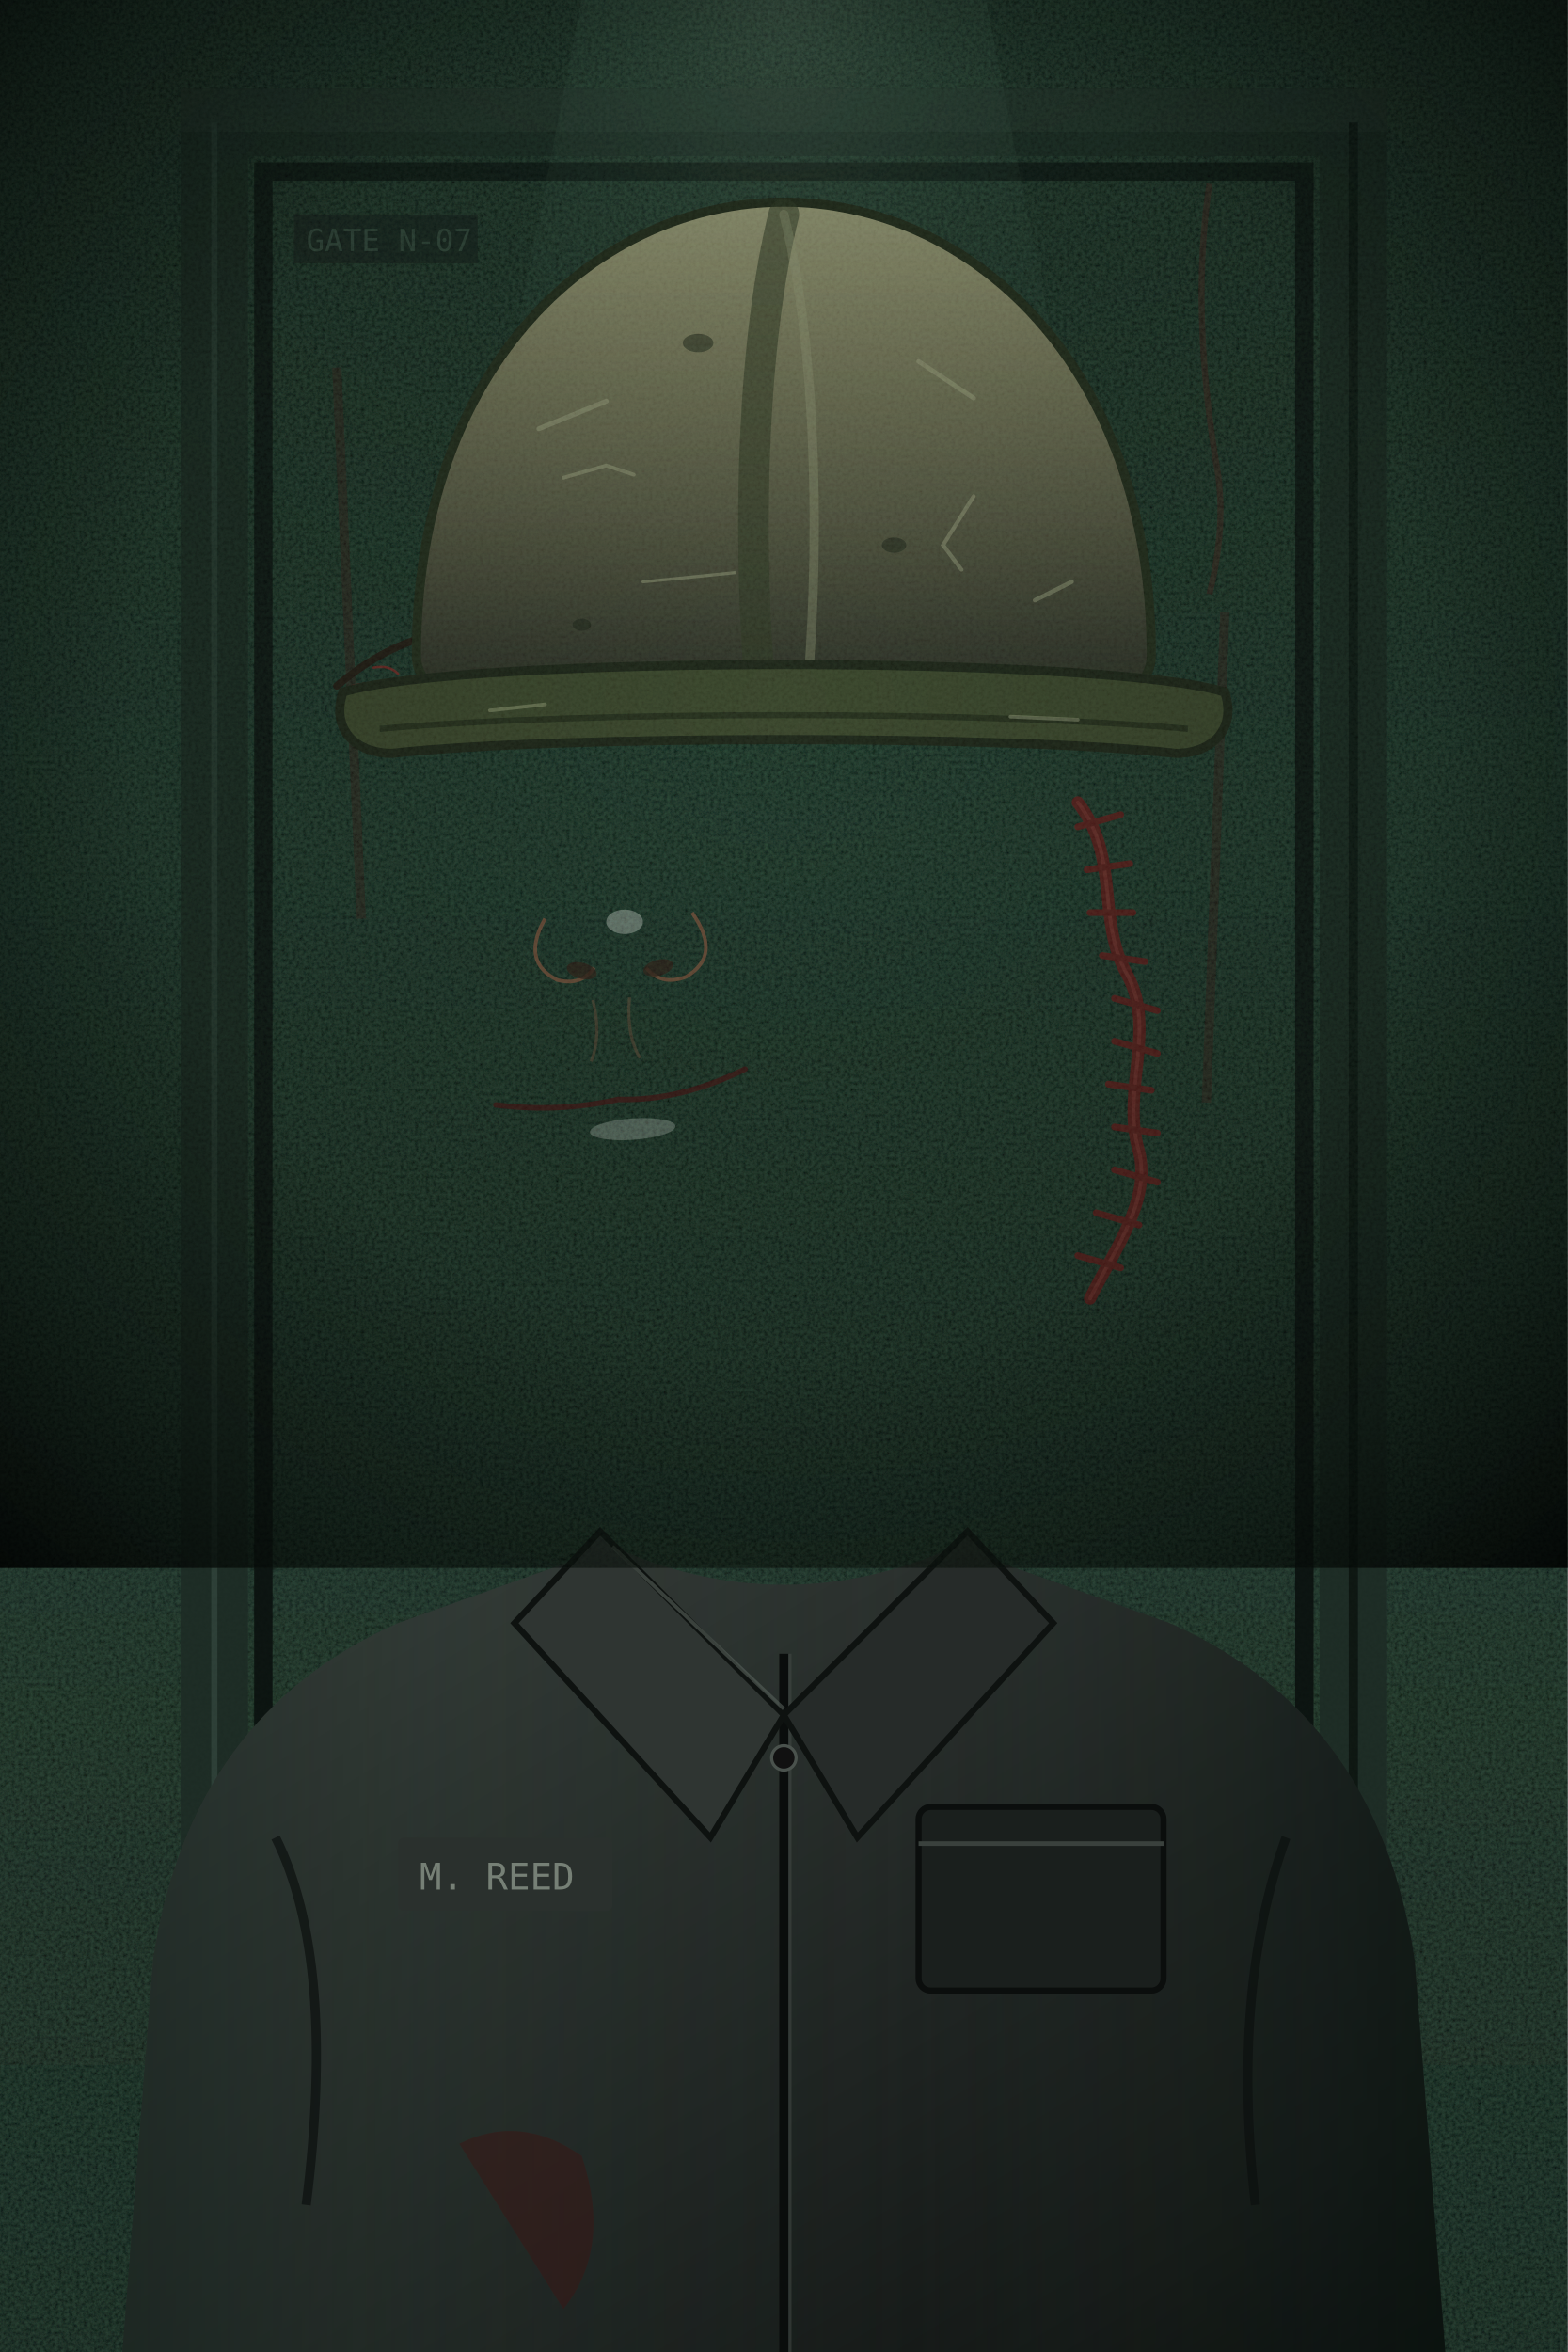
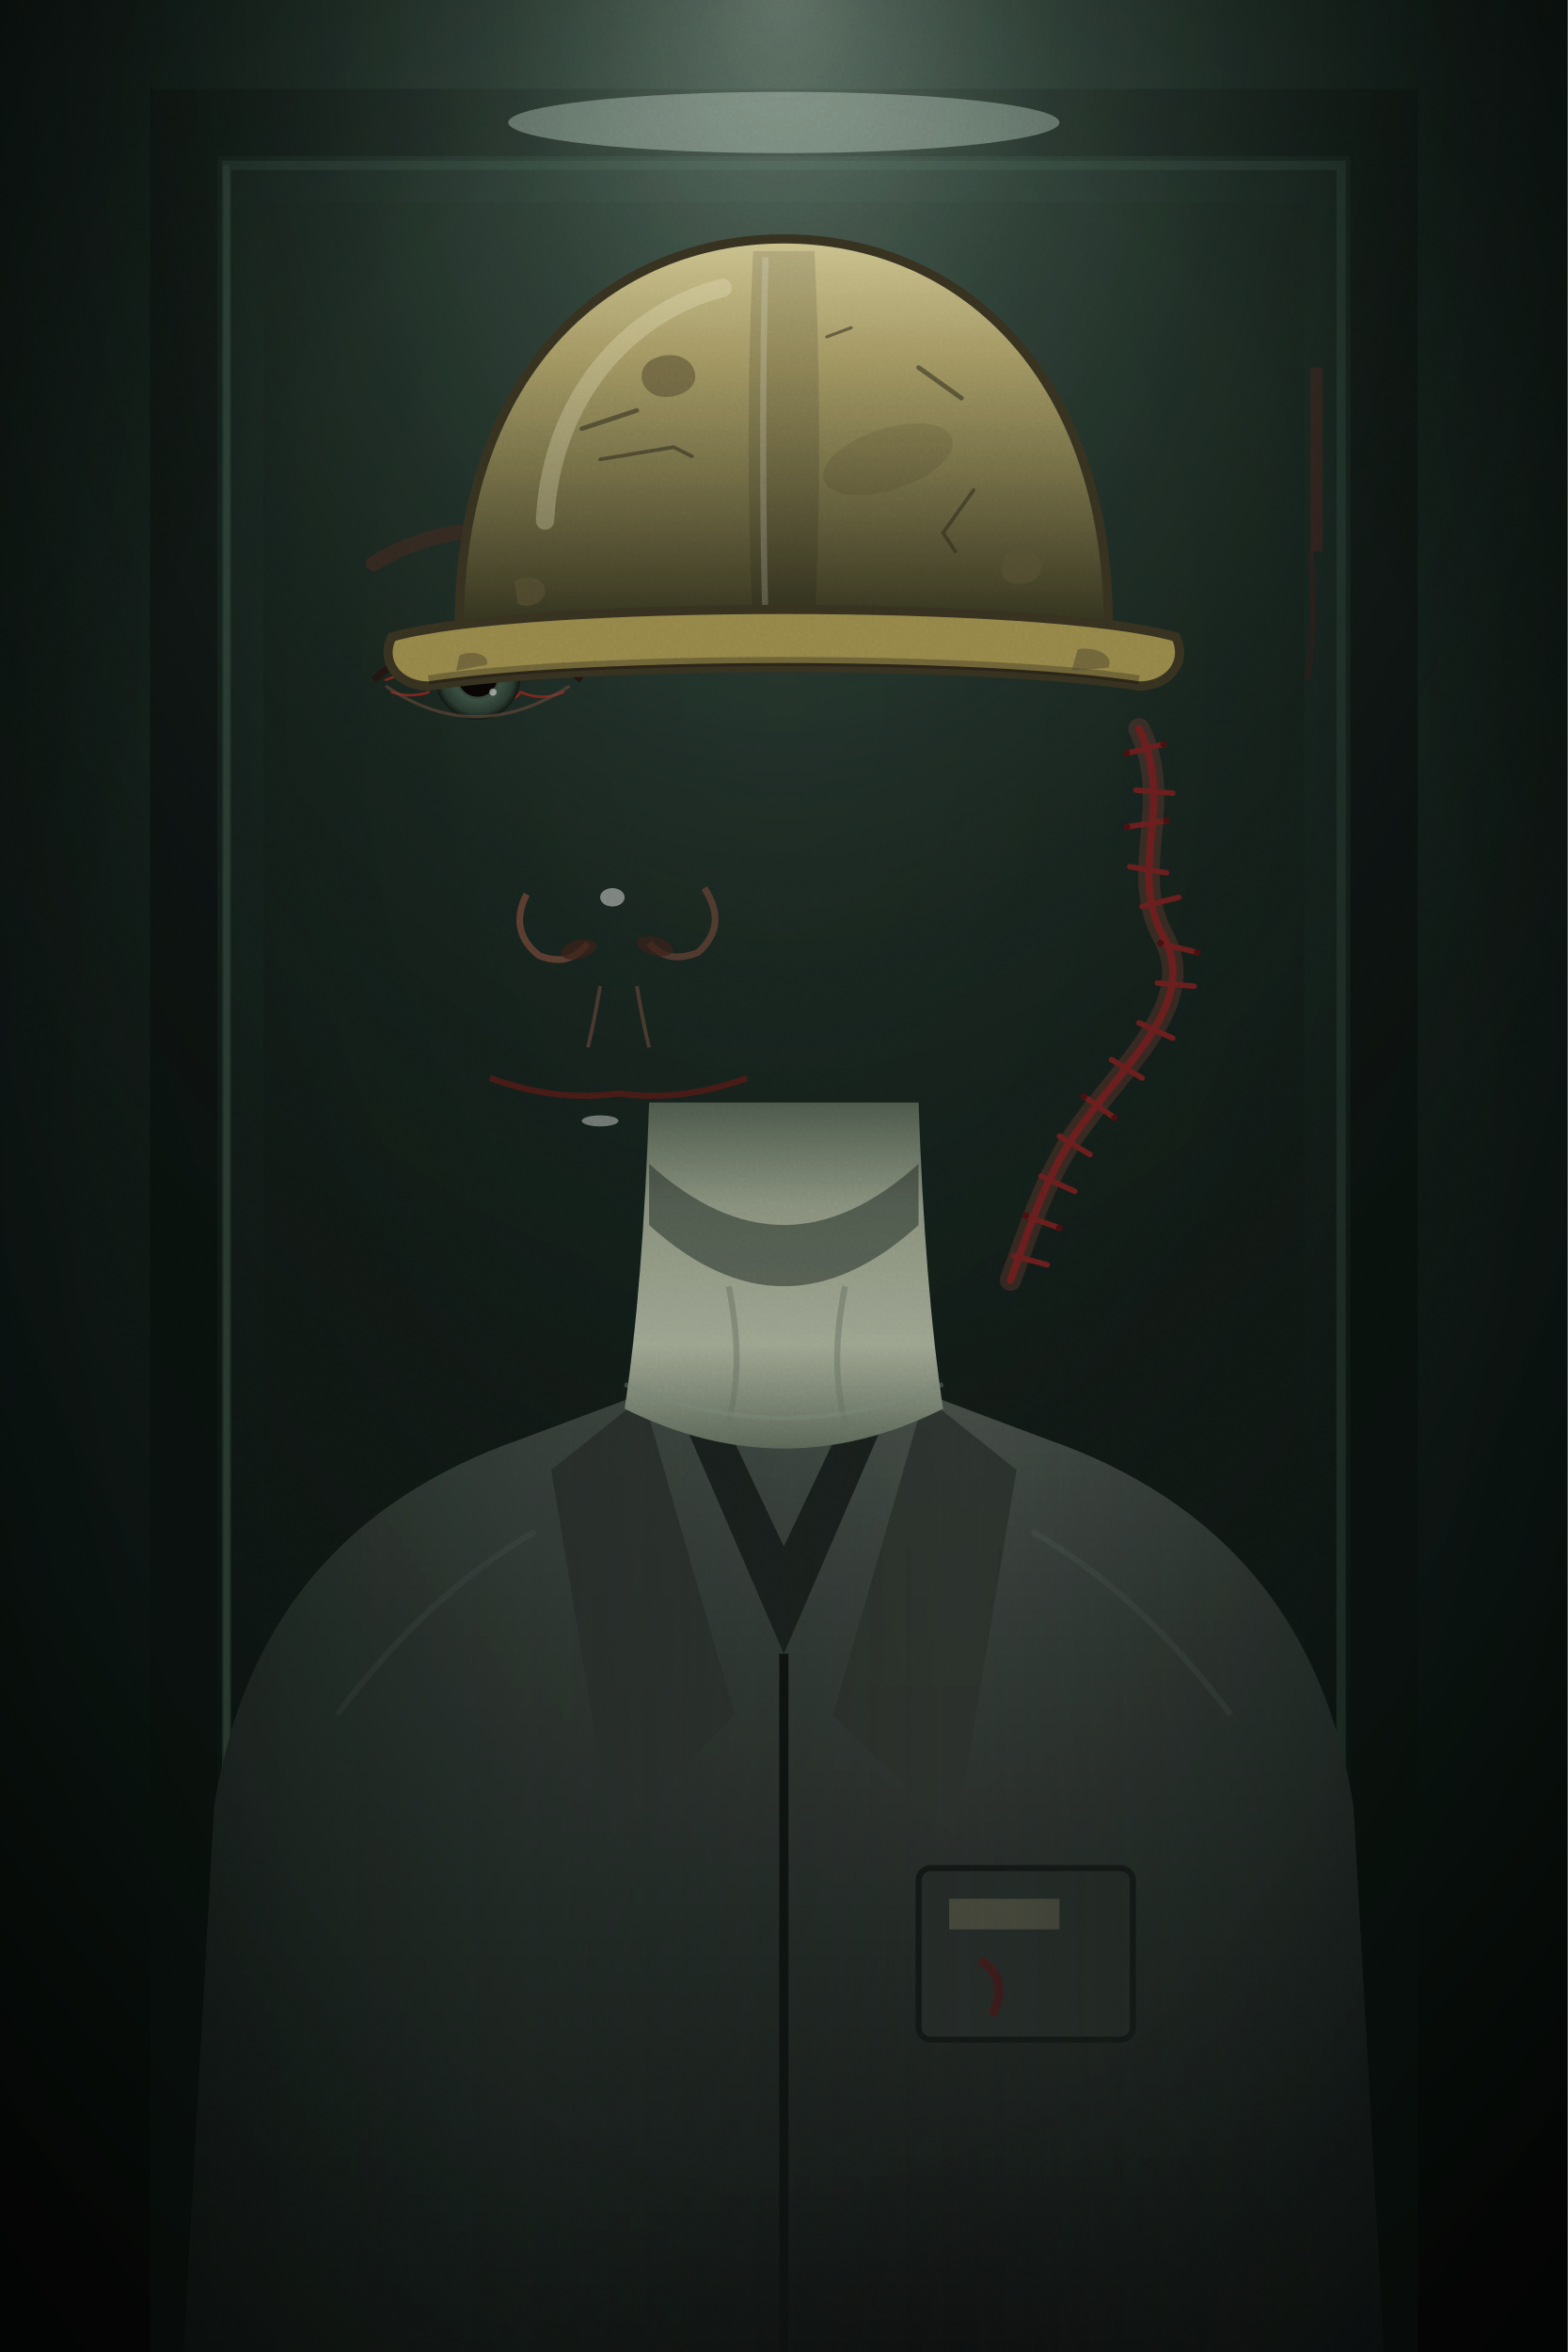
<svg xmlns="http://www.w3.org/2000/svg" viewBox="0 0 512 768" width="512" height="768">
+ ```svg
+ 
  <defs>
-     <linearGradient id="bg" x1="0" y1="0" x2="0" y2="1">
-       <stop offset="0" stop-color="#0b1512" />
-       <stop offset="0.35" stop-color="#11211c" />
-       <stop offset="0.7" stop-color="#0a1411" />
-       <stop offset="1" stop-color="#040807" />
-     </linearGradient>
-     <radialGradient id="topLight" cx="0.5" cy="0" r="0.8">
-       <stop offset="0" stop-color="#c8e6d2" stop-opacity="0.55" />
-       <stop offset="0.25" stop-color="#7fae95" stop-opacity="0.3" />
-       <stop offset="0.6" stop-color="#2f5446" stop-opacity="0.1" />
-       <stop offset="1" stop-color="#0b1512" stop-opacity="0" />
-     </radialGradient>
-     <radialGradient id="face" cx="0.48" cy="0.38" r="0.62">
-       <stop offset="0" stop-color="#e4e6d8" />
-       <stop offset="0.3" stop-color="#cfd3c2" />
-       <stop offset="0.6" stop-color="#a9b19f" />
-       <stop offset="0.85" stop-color="#7c8878" />
-       <stop offset="1" stop-color="#4d5a4d" />
-     </radialGradient>
-     <radialGradient id="forehead" cx="0.5" cy="0.3" r="0.6">
-       <stop offset="0" stop-color="#f1f2e6" stop-opacity="0.75" />
-       <stop offset="0.45" stop-color="#d6dacb" stop-opacity="0.35" />
-       <stop offset="1" stop-color="#b8c0ae" stop-opacity="0" />
-     </radialGradient>
-     <radialGradient id="socket" cx="0.5" cy="0.5" r="0.55">
-       <stop offset="0" stop-color="#3b4038" stop-opacity="0.85" />
-       <stop offset="0.4" stop-color="#5a5f52" stop-opacity="0.6" />
-       <stop offset="0.75" stop-color="#6e6a5e" stop-opacity="0.3" />
-       <stop offset="1" stop-color="#8a9180" stop-opacity="0" />
-     </radialGradient>
-     <radialGradient id="cheek" cx="0.5" cy="0.5" r="0.5">
-       <stop offset="0" stop-color="#9c8c84" stop-opacity="0.35" />
-       <stop offset="0.5" stop-color="#8f8a7e" stop-opacity="0.18" />
-       <stop offset="1" stop-color="#8a9180" stop-opacity="0" />
+     <radialGradient id="bg" cx="50%" cy="30%" r="80%">
+       <stop offset="0%" stop-color="#1f2b26" />
+       <stop offset="35%" stop-color="#15201c" />
+       <stop offset="70%" stop-color="#0c1411" />
+       <stop offset="100%" stop-color="#050807" />
+     </radialGradient>
+     <radialGradient id="topLight" cx="50%" cy="0%" r="70%">
+       <stop offset="0%" stop-color="#cfe6d6" stop-opacity="0.45" />
+       <stop offset="25%" stop-color="#8fb5a0" stop-opacity="0.25" />
+       <stop offset="60%" stop-color="#4a6b5a" stop-opacity="0.08" />
+       <stop offset="100%" stop-color="#000" stop-opacity="0" />
+     </radialGradient>
+     <radialGradient id="face" cx="50%" cy="38%" r="62%">
+       <stop offset="0%" stop-color="#e3e2d4" />
+       <stop offset="30%" stop-color="#cfd0bf" />
+       <stop offset="60%" stop-color="#a8ae9c" />
+       <stop offset="85%" stop-color="#7a8574" />
+       <stop offset="100%" stop-color="#4c574b" />
+     </radialGradient>
+     <linearGradient id="forehead" x1="0" y1="0" x2="0" y2="1">
+       <stop offset="0%" stop-color="#eef0e4" stop-opacity="0.55" />
+       <stop offset="40%" stop-color="#d8dccb" stop-opacity="0.3" />
+       <stop offset="100%" stop-color="#b9bfae" stop-opacity="0" />
+     </linearGradient>
+     <radialGradient id="socket" cx="50%" cy="45%" r="60%">
+       <stop offset="0%" stop-color="#5a5f52" stop-opacity="0.75" />
+       <stop offset="40%" stop-color="#6c6a5c" stop-opacity="0.5" />
+       <stop offset="75%" stop-color="#7d6a62" stop-opacity="0.2" />
+       <stop offset="100%" stop-color="#8a8a7a" stop-opacity="0" />
+     </radialGradient>
+     <radialGradient id="cheek" cx="50%" cy="50%" r="50%">
+       <stop offset="0%" stop-color="#9c6e66" stop-opacity="0.22" />
+       <stop offset="50%" stop-color="#8a7166" stop-opacity="0.1" />
+       <stop offset="100%" stop-color="#8a8a7a" stop-opacity="0" />
    </radialGradient>
    <linearGradient id="shade" x1="0" y1="0" x2="1" y2="0">
-       <stop offset="0" stop-color="#1a2620" stop-opacity="0.7" />
-       <stop offset="0.25" stop-color="#2b3a32" stop-opacity="0.3" />
-       <stop offset="0.6" stop-color="#2b3a32" stop-opacity="0" />
-       <stop offset="0.85" stop-color="#15201b" stop-opacity="0.35" />
-       <stop offset="1" stop-color="#0c1511" stop-opacity="0.75" />
-     </linearGradient>
-     <radialGradient id="eyeW" cx="0.45" cy="0.4" r="0.65">
-       <stop offset="0" stop-color="#eef0e4" />
-       <stop offset="0.5" stop-color="#d3d6c6" />
-       <stop offset="0.8" stop-color="#a8ad9a" />
-       <stop offset="1" stop-color="#6f7466" />
-     </radialGradient>
-     <radialGradient id="iris" cx="0.5" cy="0.5" r="0.5">
-       <stop offset="0" stop-color="#0a0c0a" />
-       <stop offset="0.3" stop-color="#1c241f" />
-       <stop offset="0.65" stop-color="#4a5c50" />
-       <stop offset="0.9" stop-color="#2d3830" />
-       <stop offset="1" stop-color="#141a16" />
+       <stop offset="0%" stop-color="#0d1512" stop-opacity="0.7" />
+       <stop offset="30%" stop-color="#1b2621" stop-opacity="0.35" />
+       <stop offset="65%" stop-color="#1b2621" stop-opacity="0.05" />
+       <stop offset="100%" stop-color="#0d1512" stop-opacity="0.55" />
+     </linearGradient>
+     <radialGradient id="eyeW" cx="50%" cy="40%" r="60%">
+       <stop offset="0%" stop-color="#f1f0e6" />
+       <stop offset="45%" stop-color="#dedbcd" />
+       <stop offset="80%" stop-color="#b5ae9f" />
+       <stop offset="100%" stop-color="#8e7c74" />
+     </radialGradient>
+     <radialGradient id="iris" cx="50%" cy="50%" r="50%">
+       <stop offset="0%" stop-color="#0a0d0b" />
+       <stop offset="28%" stop-color="#1c2620" />
+       <stop offset="55%" stop-color="#3d5145" />
+       <stop offset="85%" stop-color="#2a3a31" />
+       <stop offset="100%" stop-color="#101712" />
    </radialGradient>
    <linearGradient id="neck" x1="0" y1="0" x2="0" y2="1">
-       <stop offset="0" stop-color="#5c6758" />
-       <stop offset="0.3" stop-color="#8e9886" />
-       <stop offset="0.7" stop-color="#a4ad9a" />
-       <stop offset="1" stop-color="#6b7666" />
-     </linearGradient>
-     <linearGradient id="suit" x1="0" y1="0" x2="1" y2="1">
-       <stop offset="0" stop-color="#3a403d" />
-       <stop offset="0.3" stop-color="#2b312e" />
-       <stop offset="0.6" stop-color="#1e2321" />
-       <stop offset="0.85" stop-color="#141816" />
-       <stop offset="1" stop-color="#0b0e0d" />
+       <stop offset="0%" stop-color="#4f5a4e" />
+       <stop offset="30%" stop-color="#8d9483" />
+       <stop offset="70%" stop-color="#a3a896" />
+       <stop offset="100%" stop-color="#5e685b" />
+     </linearGradient>
+     <linearGradient id="suit" x1="0" y1="0" x2="0" y2="1">
+       <stop offset="0%" stop-color="#4a504c" />
+       <stop offset="25%" stop-color="#363c39" />
+       <stop offset="60%" stop-color="#232826" />
+       <stop offset="100%" stop-color="#101312" />
    </linearGradient>
    <linearGradient id="helmet" x1="0" y1="0" x2="0" y2="1">
-       <stop offset="0" stop-color="#c9c19a" />
-       <stop offset="0.3" stop-color="#9c9474" />
-       <stop offset="0.65" stop-color="#6b6550" />
-       <stop offset="1" stop-color="#34322a" />
+       <stop offset="0%" stop-color="#d3c796" />
+       <stop offset="30%" stop-color="#a99c68" />
+       <stop offset="65%" stop-color="#6f6844" />
+       <stop offset="100%" stop-color="#34331f" />
    </linearGradient>
    <linearGradient id="lip" x1="0" y1="0" x2="0" y2="1">
-       <stop offset="0" stop-color="#6e4a48" />
-       <stop offset="0.5" stop-color="#5a3432" />
-       <stop offset="1" stop-color="#3a2322" />
-     </linearGradient>
-     <radialGradient id="vig" cx="0.5" cy="0.45" r="0.75">
-       <stop offset="0" stop-color="#000" stop-opacity="0" />
-       <stop offset="0.55" stop-color="#000" stop-opacity="0.15" />
-       <stop offset="0.8" stop-color="#020604" stop-opacity="0.55" />
-       <stop offset="1" stop-color="#000" stop-opacity="0.9" />
+       <stop offset="0%" stop-color="#6b4a47" />
+       <stop offset="50%" stop-color="#8a5c56" />
+       <stop offset="100%" stop-color="#5a3e3b" />
+     </linearGradient>
+     <radialGradient id="vig" cx="50%" cy="45%" r="75%">
+       <stop offset="0%" stop-color="#000" stop-opacity="0" />
+       <stop offset="55%" stop-color="#000" stop-opacity="0.15" />
+       <stop offset="80%" stop-color="#050a07" stop-opacity="0.55" />
+       <stop offset="100%" stop-color="#000" stop-opacity="0.9" />
    </radialGradient>
    <filter id="grain" x="0" y="0" width="100%" height="100%">
-       <feTurbulence type="fractalNoise" baseFrequency="0.85" numOctaves="3" seed="7" result="noise" />
-       <feColorMatrix in="noise" type="matrix" values="0 0 0 0 0.6  0 0 0 0 0.75  0 0 0 0 0.65  0 0 0 0.28 0" result="tint" />
-       <feComposite in="tint" in2="SourceGraphic" operator="in" result="g" />
-       <feBlend in="SourceGraphic" in2="g" mode="overlay" />
+       <feTurbulence type="fractalNoise" baseFrequency="0.85" numOctaves="3" seed="7" result="n" />
+       <feColorMatrix in="n" type="matrix" values="0 0 0 0 0.5  0 0 0 0 0.55  0 0 0 0 0.5  0 0 0 0.35 0" result="g" />
+       <feComposite in="g" in2="SourceGraphic" operator="in" result="gc" />
+       <feBlend in="SourceGraphic" in2="gc" mode="overlay" />
    </filter>
  </defs>
  <rect width="512" height="768" fill="url(#bg)" />
-   <rect width="512" height="768" fill="url(#bg)" filter="url(#grain)" opacity="0.6" />
-   <g opacity="0.9">
-     <rect x="70" y="40" width="372" height="728" fill="none" stroke="#1d2b25" stroke-width="22" />
-     <rect x="86" y="56" width="340" height="712" fill="none" stroke="#0a110e" stroke-width="6" />
-     <rect x="59" y="29" width="394" height="14" fill="#26362f" />
-     <path d="M70 40 L70 768" stroke="#3a4e44" stroke-width="2" opacity="0.6" />
-     <path d="M442 40 L442 768" stroke="#0c1410" stroke-width="3" />
-     <path d="M110 120 L118 300 M400 200 L394 360" stroke="#4a1c1a" stroke-width="3" opacity="0.45" />
-     <path d="M395 60 q-6 40 2 90 q4 20 -2 44" stroke="#5a1e1c" stroke-width="2" fill="none" opacity="0.5" />
-     <rect x="96" y="70" width="60" height="16" fill="#1a2420" />
-     <text x="100" y="82" font-family="monospace" font-size="10" fill="#4f6a5c" opacity="0.7">GATE N-07</text>
-   </g>
-   <ellipse cx="256" cy="40" rx="260" ry="360" fill="url(#topLight)" />
-   <path d="M190 0 L322 0 L420 500 L92 500 Z" fill="url(#topLight)" opacity="0.35" />
+   <g opacity="0.85">
+     <rect x="60" y="40" width="392" height="740" fill="none" stroke="#0a110e" stroke-width="22" />
+     <rect x="74" y="54" width="364" height="720" fill="none" stroke="#2a3a32" stroke-width="3" opacity="0.6" />
+     <rect x="86" y="66" width="340" height="710" fill="#0e1714" opacity="0.55" />
+     <path d="M74 54 L74 774" stroke="#3b4f44" stroke-width="2" opacity="0.5" />
+     <path d="M430 120 L430 180" stroke="#4a1a1a" stroke-width="4" opacity="0.6" />
+     <path d="M428 180 q2 20 -1 42" stroke="#3a1414" stroke-width="2" fill="none" opacity="0.5" />
+   </g>
+   <rect width="512" height="768" fill="url(#topLight)" />
+   <ellipse cx="256" cy="40" rx="90" ry="10" fill="#dff2e6" opacity="0.35" />
  <g>
-     <path d="M40 768 L50 640 Q62 560 130 530 L200 505 Q256 530 312 505 L382 530 Q450 560 462 640 L472 768 Z" fill="url(#suit)" />
-     <path d="M40 768 L50 640 Q62 560 130 530 L200 505 Q256 530 312 505 L382 530 Q450 560 462 640 L472 768 Z" fill="url(#shade)" opacity="0.8" />
-     <path d="M256 540 L256 768" stroke="#0a0d0c" stroke-width="3" />
-     <path d="M258 540 L258 768" stroke="#454c48" stroke-width="1" opacity="0.5" />
-     <rect x="300" y="590" width="80" height="60" rx="4" fill="#1a1f1d" stroke="#0b0e0d" stroke-width="2" />
-     <path d="M300 602 L380 602" stroke="#3a413d" stroke-width="1.5" />
-     <rect x="130" y="600" width="70" height="24" rx="2" fill="#2a302d" />
-     <text x="137" y="617" font-family="monospace" font-size="12" fill="#8a9488" opacity="0.8">M. REED</text>
-     <path d="M150 700 q20 -10 40 4 q10 30 -6 50" fill="#3a1614" opacity="0.5" />
-     <path d="M90 600 Q110 640 100 720" stroke="#0c0f0e" stroke-width="3" fill="none" opacity="0.7" />
-     <path d="M420 600 Q402 650 410 720" stroke="#0c0f0e" stroke-width="3" fill="none" opacity="0.7" />
-     <path d="M196 500 L256 560 L232 600 L168 530 Z" fill="#2f3532" stroke="#0e1210" stroke-width="2" />
-     <path d="M316 500 L256 560 L280 600 L344 530 Z" fill="#262b29" stroke="#0e1210" stroke-width="2" />
-     <path d="M200 505 L256 558" stroke="#56605a" stroke-width="1.2" opacity="0.6" />
-     <circle cx="256" cy="574" r="4" fill="#111" stroke="#4a524d" stroke-width="1" />
-   </g>
+     <path d="M60 768 L70 590 Q84 500 170 470 L218 452 L294 452 L342 470 Q428 500 442 590 L452 768 Z" fill="url(#suit)" />
+     <path d="M218 452 L256 540 L294 452 L282 450 L256 505 L230 450 Z" fill="#1a1e1c" />
+     <path d="M210 456 L240 560 L200 600 L180 480 Z" fill="#2c322f" opacity="0.9" />
+     <path d="M302 456 L272 560 L312 600 L332 480 Z" fill="#2c322f" opacity="0.9" />
+     <path d="M256 540 L256 768" stroke="#0c0f0e" stroke-width="3" />
+     <rect x="300" y="610" width="70" height="56" rx="4" fill="#262b29" stroke="#141816" stroke-width="2" />
+     <rect x="310" y="620" width="36" height="10" fill="#6b6a55" opacity="0.5" />
+     <path d="M320 640 q10 6 4 18" stroke="#4a1616" stroke-width="3" fill="none" opacity="0.7" />
+     <path d="M110 560 Q140 520 175 500" stroke="#5a625d" stroke-width="2" fill="none" opacity="0.4" />
+     <path d="M402 560 Q372 520 337 500" stroke="#5a625d" stroke-width="2" fill="none" opacity="0.3" />
+     <path d="M60 768 L70 590 Q84 500 170 470 L218 452 L294 452 L342 470 Q428 500 442 590 L452 768 Z" fill="url(#shade)" />
+   </g>
+   <g>
+     <path d="M212 360 Q210 420 204 460 Q256 486 308 460 Q302 420 300 360 Z" fill="url(#neck)" />
+     <path d="M212 380 Q256 420 300 380 L300 400 Q256 440 212 400 Z" fill="#26302a" opacity="0.55" />
+     <path d="M238 420 Q244 450 236 470" stroke="#6a7466" stroke-width="2" fill="none" opacity="0.5" />
+     <path d="M276 420 Q270 450 278 470" stroke="#6a7466" stroke-width="2" fill="none" opacity="0.5" />
+     <path d="M204 452 Q256 474 308 452" stroke="#7a8a7c" stroke-width="1.5" fill="none" opacity="0.4" />
+   </g>
+   <g />```svg

-   ```svg
- 
- 
- 
- <ellipse cx="200" cy="140" rx="70" ry="28" fill="url(#highlightGrad)" opacity="0.55" />
-   <ellipse cx="190" cy="132" rx="30" ry="10" fill="#fff" opacity="0.18" />
-   <ellipse cx="150" cy="222" rx="44" ry="30" fill="url(#eyeSocketGrad)" opacity="0.75" />
-   <ellipse cx="252" cy="210" rx="36" ry="24" fill="url(#eyeSocketGrad)" opacity="0.75" />
-   <g id="leftEye">
-     <path d="M112,224 Q150,194 190,222 Q150,248 112,224 Z" fill="url(#eyeWhiteGrad)" />
-     <g stroke="#b3262a" stroke-width="0.8" fill="none" opacity="0.7" stroke-linecap="round">
-       <path d="M115,224 q8,-2 14,1 q5,2 9,-1" />
-       <path d="M118,229 q7,1 12,-2" />
-       <path d="M187,222 q-7,-3 -13,0 q-4,2 -8,0" />
-       <path d="M184,228 q-6,2 -11,-1 l-3,2" />
-       <path d="M122,218 q5,-1 8,2" />
-       <path d="M180,215 q-5,1 -7,4" />
-     </g>
-     <circle cx="152" cy="222" r="15" fill="url(#irisGrad)" />
-     <circle cx="152" cy="222" r="6.5" fill="url(#pupilGrad)" />
-     <circle cx="157" cy="216" r="3" fill="#fff" opacity="0.9" />
-     <circle cx="147" cy="227" r="1.2" fill="#fff" opacity="0.5" />
-     <path d="M110,224 Q150,190 192,221" fill="none" stroke="#2a1a14" stroke-width="2.4" stroke-linecap="round" />
-     <path d="M116,230 Q150,254 188,228 Q150,262 116,230 Z" fill="url(#shadowGrad)" opacity="0.5" />
-   </g>
-   <g id="rightEye">
-     <path d="M224,210 Q252,194 280,208 Q252,222 224,210 Z" fill="url(#eyeWhiteGrad)" />
-     <clipPath id="rEyeClip">
-       <path d="M224,210 Q252,194 280,208 Q252,222 224,210 Z" />
-     </clipPath>
-     <g clip-path="url(#rEyeClip)">
-       <circle cx="254" cy="211" r="10" fill="url(#irisGrad)" />
-       <circle cx="254" cy="211" r="4.5" fill="url(#pupilGrad)" />
-       <path d="M220,190 L284,190 L284,208 Q252,212 220,210 Z" fill="url(#lidGrad)" />
-     </g>
-     <path d="M223,210 Q252,213 281,207" fill="none" stroke="#2a1a14" stroke-width="2" stroke-linecap="round" />
-     <path d="M226,203 Q252,196 278,201" fill="none" stroke="#6b4a3a" stroke-width="1" opacity="0.6" />
-     <circle cx="258" cy="212" r="1.4" fill="#fff" opacity="0.7" />
-     <path d="M228,214 Q252,230 278,212 Q252,238 228,214 Z" fill="url(#shadowGrad)" opacity="0.55" />
-   </g>
-   <g id="nose">
-     <path d="M188,230 Q182,270 176,300 Q186,306 192,300 Q192,265 196,232 Z" fill="url(#shadowGrad)" opacity="0.55" />
-     <path d="M214,228 Q220,268 226,298 Q218,304 210,300 Q210,262 206,230 Z" fill="url(#shadowGrad)" opacity="0.35" />
-     <path d="M200,226 Q198,262 202,296" fill="none" stroke="url(#highlightGrad)" stroke-width="7" stroke-linecap="round" opacity="0.6" />
-     <ellipse cx="202" cy="306" rx="18" ry="13" fill="url(#noseGrad)" />
-     <path d="M178,300 Q170,314 182,320 Q190,322 194,316" fill="url(#noseGrad)" stroke="#8a5a45" stroke-width="1.2" />
-     <path d="M226,298 Q236,312 224,319 Q216,322 211,316" fill="url(#noseGrad)" stroke="#8a5a45" stroke-width="1.2" />
-     <ellipse cx="190" cy="317" rx="5" ry="2.6" fill="#3a2019" opacity="0.8" transform="rotate(15 190 317)" />
-     <ellipse cx="215" cy="316" rx="5" ry="2.6" fill="#3a2019" opacity="0.8" transform="rotate(-15 215 316)" />
-     <ellipse cx="204" cy="301" rx="6" ry="4" fill="#fff" opacity="0.45" />
-   </g>
-   <ellipse cx="128" cy="270" rx="30" ry="16" fill="url(#cheekGrad)" opacity="0.5" transform="rotate(-20 128 270)" />
-   <ellipse cx="276" cy="262" rx="26" ry="14" fill="url(#cheekGrad)" opacity="0.5" transform="rotate(20 276 262)" />
-   <g id="mouth" transform="rotate(-4 202 360)">
-     <path d="M196,326 Q198,338 194,346 M208,326 Q206,338 210,346" fill="none" stroke="#8a5a45" stroke-width="1" opacity="0.5" />
-     <path d="M162,358 Q180,344 194,348 Q202,342 210,347 Q226,342 244,352 Q222,360 202,358 Q182,362 162,358 Z" fill="url(#lipGrad)" />
-     <path d="M164,359 Q182,364 202,360 Q222,362 243,353 Q232,380 202,382 Q176,380 164,359 Z" fill="url(#lipGrad)" />
-     <path d="M162,358 Q182,362 202,359 Q222,361 244,352" fill="none" stroke="#4a1a1a" stroke-width="1.8" stroke-linecap="round" />
-     <ellipse cx="206" cy="369" rx="14" ry="3.5" fill="#fff" opacity="0.35" />
-     <circle cx="161" cy="359" r="3" fill="url(#shadowGrad)" opacity="0.6" />
-     <circle cx="245" cy="352" r="3" fill="url(#shadowGrad)" opacity="0.6" />
-   </g>
-   <path d="M170,392 Q202,404 234,390 Q224,408 202,410 Q180,410 170,392 Z" fill="url(#shadowGrad)" opacity="0.45" />
-   <ellipse cx="202" cy="430" rx="40" ry="14" fill="url(#chinShadowGrad)" opacity="0.5" />
-   <ellipse cx="204" cy="418" rx="14" ry="6" fill="url(#highlightGrad)" opacity="0.35" />```svg
+ <g id="face-features">
+     <ellipse cx="200" cy="120" rx="70" ry="38" fill="url(#skinHighlight)" opacity="0.55" />
+     <ellipse cx="192" cy="112" rx="34" ry="16" fill="url(#skinHighlight)" opacity="0.4" />
+     <path d="M118 182 Q150 160 188 176 Q150 172 122 192 Z" fill="url(#shadowSoft)" opacity="0.6" />
+     <path d="M214 170 Q250 152 282 170 Q250 164 218 182 Z" fill="url(#shadowSoft)" opacity="0.6" />
+     <path d="M122 184 Q152 166 186 178" stroke="#3a2a22" stroke-width="5" fill="none" stroke-linecap="round" opacity="0.85" />
+     <path d="M218 174 Q248 158 278 168" stroke="#3a2a22" stroke-width="4.5" fill="none" stroke-linecap="round" opacity="0.85" />
+     <ellipse cx="155" cy="218" rx="42" ry="32" fill="url(#eyeSocket)" opacity="0.85" />
+     <ellipse cx="155" cy="222" rx="34" ry="24" fill="url(#shadowSoft)" opacity="0.5" />
+     <ellipse cx="247" cy="200" rx="30" ry="22" fill="url(#eyeSocket)" opacity="0.85" />
+     <ellipse cx="247" cy="203" rx="24" ry="16" fill="url(#shadowSoft)" opacity="0.5" />
+     <g id="eye-left">
+       <path d="M122 222 Q155 194 190 222 Q155 246 122 222 Z" fill="url(#eyeWhite)" />
+       <g stroke="#b3261e" stroke-width="0.8" fill="none" opacity="0.7" stroke-linecap="round">
+         <path d="M126 222 Q133 219 138 223 Q142 220 145 224" />
+         <path d="M128 226 Q134 228 140 226" />
+         <path d="M186 221 Q179 217 173 221 Q170 218 166 222" />
+         <path d="M184 226 Q177 229 170 226 Q168 229 165 228" />
+         <path d="M132 217 Q137 214 141 216" />
+       </g>
+       <circle cx="156" cy="221" r="14" fill="url(#iris)" />
+       <circle cx="156" cy="221" r="6.5" fill="#0b0706" />
+       <circle cx="151" cy="216" r="3" fill="#fff" opacity="0.9" />
+       <circle cx="161" cy="226" r="1.2" fill="#fff" opacity="0.5" />
+       <path d="M122 222 Q155 194 190 222 Q155 202 122 222 Z" fill="url(#shadowSoft)" opacity="0.55" />
+       <path d="M122 222 Q155 194 190 222" stroke="#241712" stroke-width="2.4" fill="none" />
+       <path d="M126 224 Q155 244 186 224" stroke="#6b4a3c" stroke-width="1" fill="none" opacity="0.6" />
+       <path d="M128 232 Q155 250 184 232" stroke="url(#skinHighlight)" stroke-width="3" fill="none" opacity="0.4" />
+     </g>
+     <g id="eye-right">
+       <path d="M226 202 Q247 188 268 202 Q247 212 226 202 Z" fill="url(#eyeWhite)" />
+       <clipPath id="clipEyeR">
+         <path d="M226 202 Q247 188 268 202 Q247 212 226 202 Z" />
+       </clipPath>
+       <g clip-path="url(#clipEyeR)">
+         <circle cx="247" cy="203" r="9" fill="url(#iris)" />
+         <circle cx="247" cy="203" r="4" fill="#0b0706" />
+         <path d="M222 186 L272 186 L272 201 Q247 196 222 201 Z" fill="#c58f78" />
+         <path d="M222 197 Q247 192 272 197 L272 202 Q247 197 222 202 Z" fill="url(#shadowSoft)" opacity="0.7" />
+       </g>
+       <path d="M226 201 Q247 195 268 201" stroke="#241712" stroke-width="2.6" fill="none" />
+       <path d="M226 202 Q247 212 268 202" stroke="#6b4a3c" stroke-width="0.9" fill="none" opacity="0.6" />
+       <path d="M228 194 Q247 184 266 194" stroke="#8a5d4c" stroke-width="1.2" fill="none" opacity="0.5" />
+     </g>
+     <g id="nose">
+       <path d="M190 212 Q180 260 172 292 Q182 300 190 296 Q188 260 196 214 Z" fill="url(#shadowSoft)" opacity="0.55" />
+       <path d="M212 206 Q222 258 230 290 Q222 298 212 294 Q214 258 206 208 Z" fill="url(#shadowSoft)" opacity="0.35" />
+       <path d="M199 200 Q196 250 198 286 Q203 290 206 286 Q206 250 203 200 Z" fill="url(#noseHighlight)" opacity="0.8" />
+       <path d="M172 292 Q166 304 176 312 Q186 316 192 308" fill="none" stroke="#7a4a3a" stroke-width="2.2" opacity="0.7" />
+       <path d="M230 290 Q238 302 228 311 Q218 315 212 308" fill="none" stroke="#7a4a3a" stroke-width="2.2" opacity="0.6" />
+       <ellipse cx="178" cy="302" rx="10" ry="8" fill="url(#skinHighlight)" opacity="0.25" />
+       <ellipse cx="189" cy="310" rx="6" ry="3" fill="#3b211a" opacity="0.75" transform="rotate(-15 189 310)" />
+       <ellipse cx="214" cy="309" rx="6" ry="3" fill="#3b211a" opacity="0.7" transform="rotate(15 214 309)" />
+       <path d="M180 314 Q202 324 226 314 Q202 330 180 314 Z" fill="url(#shadowSoft)" opacity="0.5" />
+       <ellipse cx="202" cy="296" rx="11" ry="8" fill="url(#noseHighlight)" opacity="0.7" />
+       <ellipse cx="200" cy="293" rx="4" ry="3" fill="#fff" opacity="0.45" />
+     </g>
+     <ellipse cx="135" cy="262" rx="30" ry="18" fill="url(#skinHighlight)" opacity="0.45" transform="rotate(-20 135 262)" />
+     <ellipse cx="268" cy="252" rx="26" ry="15" fill="url(#skinHighlight)" opacity="0.4" transform="rotate(20 268 252)" />
+     <path d="M112 280 Q130 318 160 338 Q130 312 118 278 Z" fill="url(#shadowSoft)" opacity="0.4" />
+     <path d="M292 272 Q276 312 246 334 Q276 306 286 270 Z" fill="url(#shadowSoft)" opacity="0.35" />
+     <path d="M196 322 Q194 334 192 342 M208 322 Q210 334 212 342" stroke="#8a5646" stroke-width="1.2" fill="none" opacity="0.45" />
+     <path d="M195 324 L209 324 L211 342 L193 342 Z" fill="url(#shadowSoft)" opacity="0.2" />
+     <g id="mouth">
+       <path d="M160 352 Q178 340 192 342 Q202 346 212 342 Q228 340 244 352 Q220 356 202 356 Q182 356 160 352 Z" fill="url(#lipGrad)" />
+       <path d="M162 353 Q182 358 202 358 Q222 358 242 353 Q232 378 202 382 Q172 378 162 353 Z" fill="url(#lipGrad)" />
+       <path d="M160 352 Q182 360 202 357 Q222 360 244 352" stroke="#4a1c18" stroke-width="2" fill="none" />
+       <path d="M166 351 Q202 346 238 351 Q202 356 166 351 Z" fill="url(#shadowSoft)" opacity="0.4" />
+       <ellipse cx="202" cy="367" rx="18" ry="5" fill="url(#lipHighlight)" opacity="0.7" />
+       <ellipse cx="196" cy="366" rx="6" ry="1.8" fill="#fff" opacity="0.4" />
+       <ellipse cx="202" cy="347" rx="6" ry="2" fill="url(#lipHighlight)" opacity="0.5" />
+     </g>
+   </g>```svg
  
  <g id="helmet-group">
-     <path d="M136 214 C136 118 196 66 256 66 C316 66 376 118 376 214 C376 222 370 226 362 226 L150 226 C142 226 136 222 136 214 Z" fill="url(#helmet)" stroke="#2a2f1e" stroke-width="3" />
-     <path d="M256 70 C246 110 244 170 248 222" fill="none" stroke="#3a4028" stroke-width="10" stroke-linecap="round" opacity="0.55" />
-     <path d="M256 70 C266 110 268 170 264 222" fill="none" stroke="#c9c7a0" stroke-width="3" stroke-linecap="round" opacity="0.35" />
-     <path d="M112 226 C150 214 362 214 400 226 C404 238 396 246 384 246 C330 240 182 240 128 246 C116 246 108 238 112 226 Z" fill="#4a5232" stroke="#23271a" stroke-width="3" />
-     <path d="M124 238 C190 232 322 232 388 238" fill="none" stroke="#1c2014" stroke-width="2" opacity="0.6" />
-     <g fill="none" stroke="#d8d4b0" stroke-linecap="round" opacity="0.45">
-       <path d="M176 140 l22 -9" stroke-width="1.6" />
-       <path d="M184 156 l14 -4 l9 3" stroke-width="1.2" />
-       <path d="M300 118 l18 12" stroke-width="1.5" />
-       <path d="M318 162 l-10 16 l6 8" stroke-width="1.3" />
-       <path d="M210 190 l30 -3" stroke-width="1" />
-       <path d="M338 196 l12 -6" stroke-width="1.4" />
-       <path d="M160 232 l18 -2" stroke-width="1.2" />
-       <path d="M330 234 l22 1" stroke-width="1.2" />
-     </g>
-     <g fill="#1e2216" opacity="0.5">
-       <ellipse cx="228" cy="112" rx="5" ry="3" />
-       <ellipse cx="292" cy="178" rx="4" ry="2.5" />
-       <ellipse cx="190" cy="204" rx="3" ry="2" />
-     </g>
-   </g>
-   <g id="stitches">
-     <path id="scar" d="M352 262 C366 280 358 300 368 318 C378 336 366 356 372 376 C376 392 364 408 356 424" fill="none" stroke="#6e1e1e" stroke-width="4" stroke-linecap="round" />
-     <path d="M352 262 C366 280 358 300 368 318 C378 336 366 356 372 376 C376 392 364 408 356 424" fill="none" stroke="#a04040" stroke-width="1.2" stroke-linecap="round" opacity="0.5" />
-     <g stroke="#6e1e1e" stroke-width="2.2" stroke-linecap="round">
-       <line x1="352" y1="270" x2="366" y2="266" />
-       <line x1="355" y1="284" x2="369" y2="282" />
-       <line x1="356" y1="298" x2="370" y2="298" />
-       <line x1="360" y1="312" x2="374" y2="314" />
-       <line x1="364" y1="326" x2="378" y2="330" />
-       <line x1="364" y1="340" x2="378" y2="344" />
-       <line x1="362" y1="354" x2="376" y2="356" />
-       <line x1="364" y1="368" x2="378" y2="370" />
-       <line x1="364" y1="382" x2="378" y2="386" />
-       <line x1="358" y1="396" x2="372" y2="400" />
-       <line x1="352" y1="410" x2="366" y2="414" />
-     </g>
-   </g>
-   <rect x="0" y="0" width="512" height="512" fill="#3f5a2a" opacity="0.18" style="mix-blend-mode:multiply" />
-   <rect x="0" y="0" width="512" height="512" filter="url(#grain)" opacity="0.22" />
-   <rect x="0" y="0" width="512" height="512" fill="url(#vig)" />
+     <path d="M150 205 C150 120 200 78 256 78 C312 78 362 120 362 205 Z" fill="url(#helmet)" stroke="#3a3322" stroke-width="3" />
+     <path d="M246 82 C244 120 244 170 246 205 L266 205 C268 170 268 120 266 82 Z" fill="#000" opacity="0.12" />
+     <path d="M250 84 C249 120 249 170 250 203" stroke="#fff" stroke-width="2" opacity="0.18" fill="none" />
+     <path d="M178 170 C180 130 205 102 236 94" stroke="#fff8d8" stroke-width="6" stroke-linecap="round" fill="none" opacity="0.25" />
+     <path d="M128 208 C170 196 342 196 384 208 C388 216 382 224 372 224 C320 216 192 216 140 224 C130 224 124 216 128 208 Z" fill="#9a8a4c" stroke="#3a3322" stroke-width="3" />
+     <path d="M140 222 C192 214 320 214 372 222" stroke="#000" stroke-width="3" opacity="0.25" fill="none" />
+     <g stroke="#2e2a1c" stroke-linecap="round" fill="none" opacity="0.55">
+       <path d="M190 140 l18 -6" stroke-width="1.5" />
+       <path d="M196 150 l24 -4 l6 3" stroke-width="1.2" />
+       <path d="M300 120 l14 10" stroke-width="1.5" />
+       <path d="M318 160 l-10 14 l4 6" stroke-width="1.2" />
+       <path d="M270 110 l8 -3" stroke-width="1" />
+     </g>
+     <g fill="#5b5236" opacity="0.6">
+       <path d="M212 118 c6 -4 14 -2 15 4 c1 6 -8 9 -13 7 c-5 -2 -6 -8 -2 -11 Z" />
+       <path d="M330 180 c5 -2 11 1 10 6 c-1 5 -9 6 -12 3 c-2 -3 -1 -7 2 -9 Z" />
+       <path d="M168 190 c4 -3 10 -1 10 3 c0 4 -6 6 -9 4 Z" />
+       <path d="M352 212 c6 -1 12 2 10 6 l-12 1 Z" />
+       <path d="M150 214 c5 -2 10 0 9 3 l-10 2 Z" />
+     </g>
+     <ellipse cx="290" cy="150" rx="22" ry="10" fill="#2a2414" opacity="0.12" transform="rotate(-18 290 150)" />
+   </g>
+   <g id="stitches" stroke-linecap="round" fill="none">
+     <path d="M372 238 C384 262 368 284 380 306 C392 328 366 348 350 372 C340 388 336 402 330 418" stroke="#a04a3e" stroke-width="7" opacity="0.25" />
+     <path d="M372 238 C384 262 368 284 380 306 C392 328 366 348 350 372 C340 388 336 402 330 418" stroke="#6e1e1e" stroke-width="2.4" />
+     <g stroke="#6e1e1e" stroke-width="1.8">
+       <path d="M368 246 l12 -3" />
+       <path d="M371 258 l12 1" />
+       <path d="M368 270 l13 -2" />
+       <path d="M369 283 l12 2" />
+       <path d="M373 296 l12 -3" />
+       <path d="M379 308 l12 3" />
+       <path d="M378 321 l12 1" />
+       <path d="M372 334 l11 5" />
+       <path d="M363 346 l10 6" />
+       <path d="M354 358 l10 7" />
+       <path d="M346 371 l10 6" />
+       <path d="M340 384 l11 5" />
+       <path d="M335 397 l11 4" />
+       <path d="M331 410 l11 3" />
+     </g>
+     <g fill="#4a1010" stroke="none">
+       <circle cx="368" cy="246" r="1.1" />
+       <circle cx="380" cy="243" r="1.1" />
+       <circle cx="368" cy="270" r="1.1" />
+       <circle cx="381" cy="268" r="1.1" />
+       <circle cx="379" cy="308" r="1.1" />
+       <circle cx="391" cy="311" r="1.1" />
+       <circle cx="354" cy="358" r="1.1" />
+       <circle cx="364" cy="365" r="1.1" />
+       <circle cx="335" cy="397" r="1.1" />
+       <circle cx="346" cy="401" r="1.1" />
+     </g>
+   </g>
+   <rect width="100%" height="100%" fill="#7fa36a" opacity="0.08" style="mix-blend-mode:multiply" />
+   <filter id="grainEnd" x="0" y="0" width="100%" height="100%">
+     <feTurbulence type="fractalNoise" baseFrequency="0.9" numOctaves="2" seed="7" stitchTiles="stitch" />
+     <feColorMatrix type="saturate" values="0" />
+     <feComponentTransfer>
+       <feFuncA type="linear" slope="0.5" />
+     </feComponentTransfer>
+   </filter>
+   <rect width="100%" height="100%" filter="url(#grainEnd)" opacity="0.18" style="mix-blend-mode:overlay" />
+   <radialGradient id="vignetteEnd" cx="50%" cy="48%" r="72%">
+     <stop offset="60%" stop-color="#000" stop-opacity="0" />
+     <stop offset="100%" stop-color="#000" stop-opacity="0.35" />
+   </radialGradient>
+   <rect width="100%" height="100%" fill="url(#vignetteEnd)" />
</svg>
